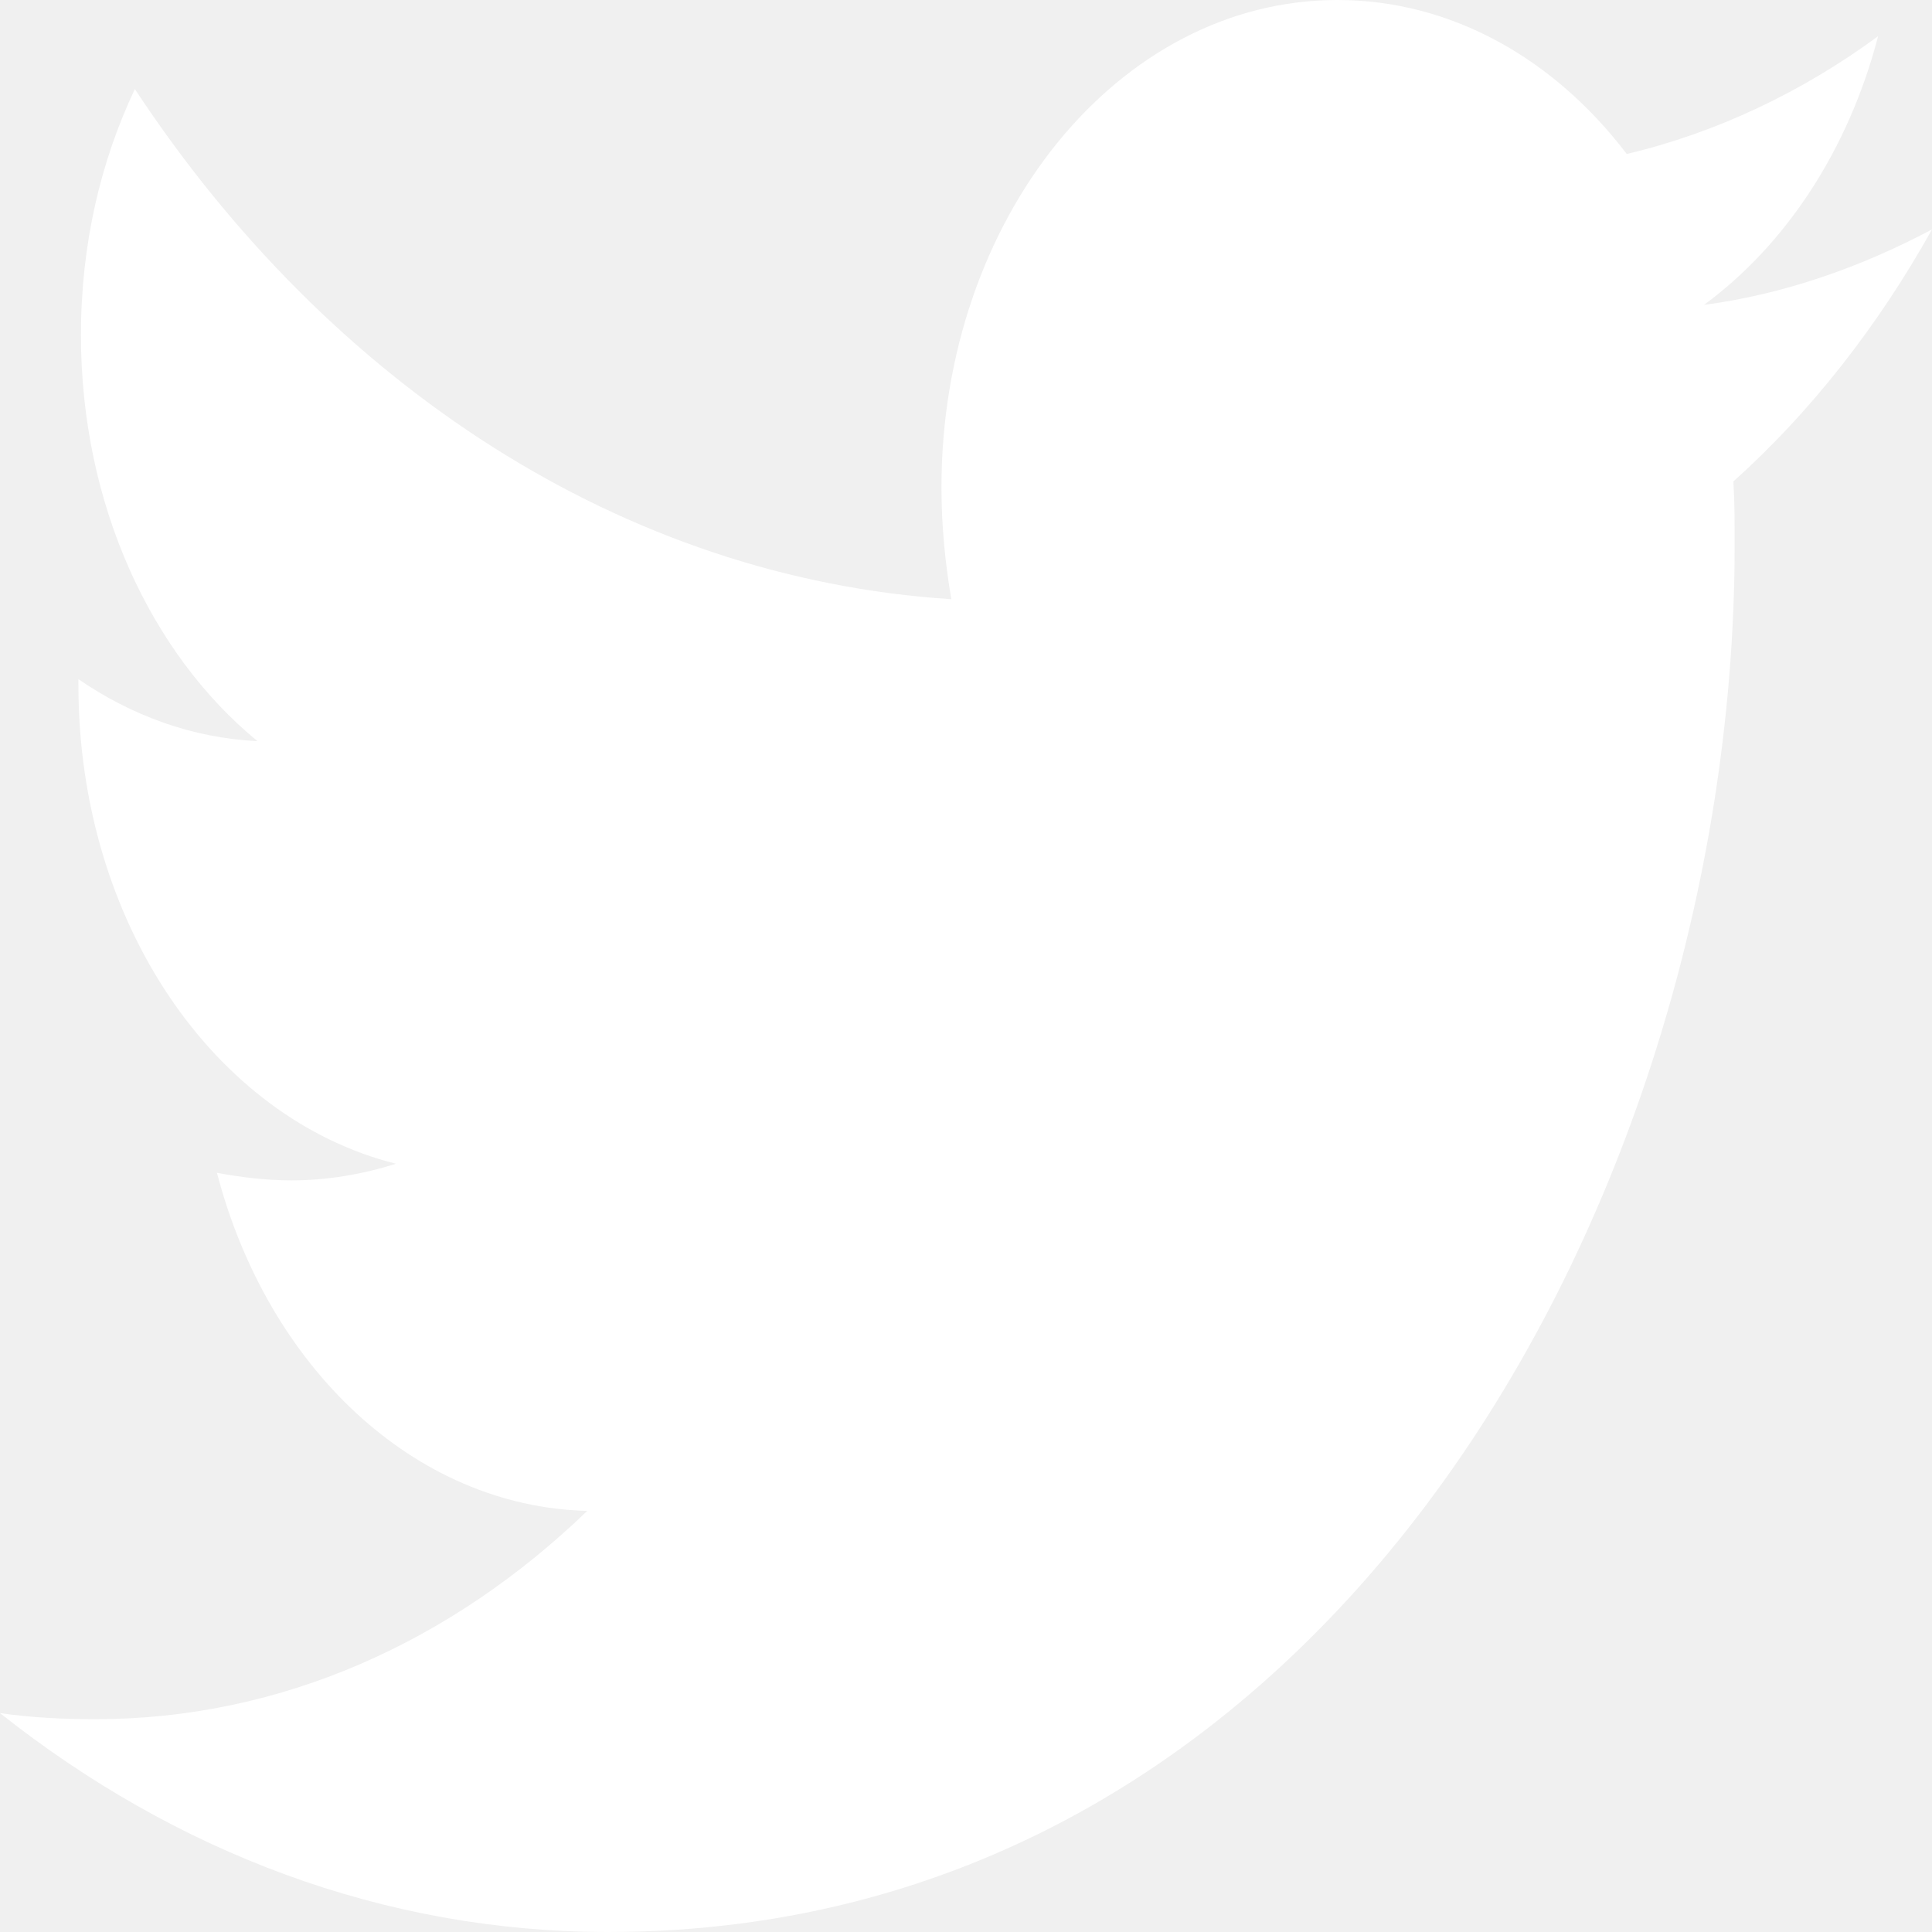
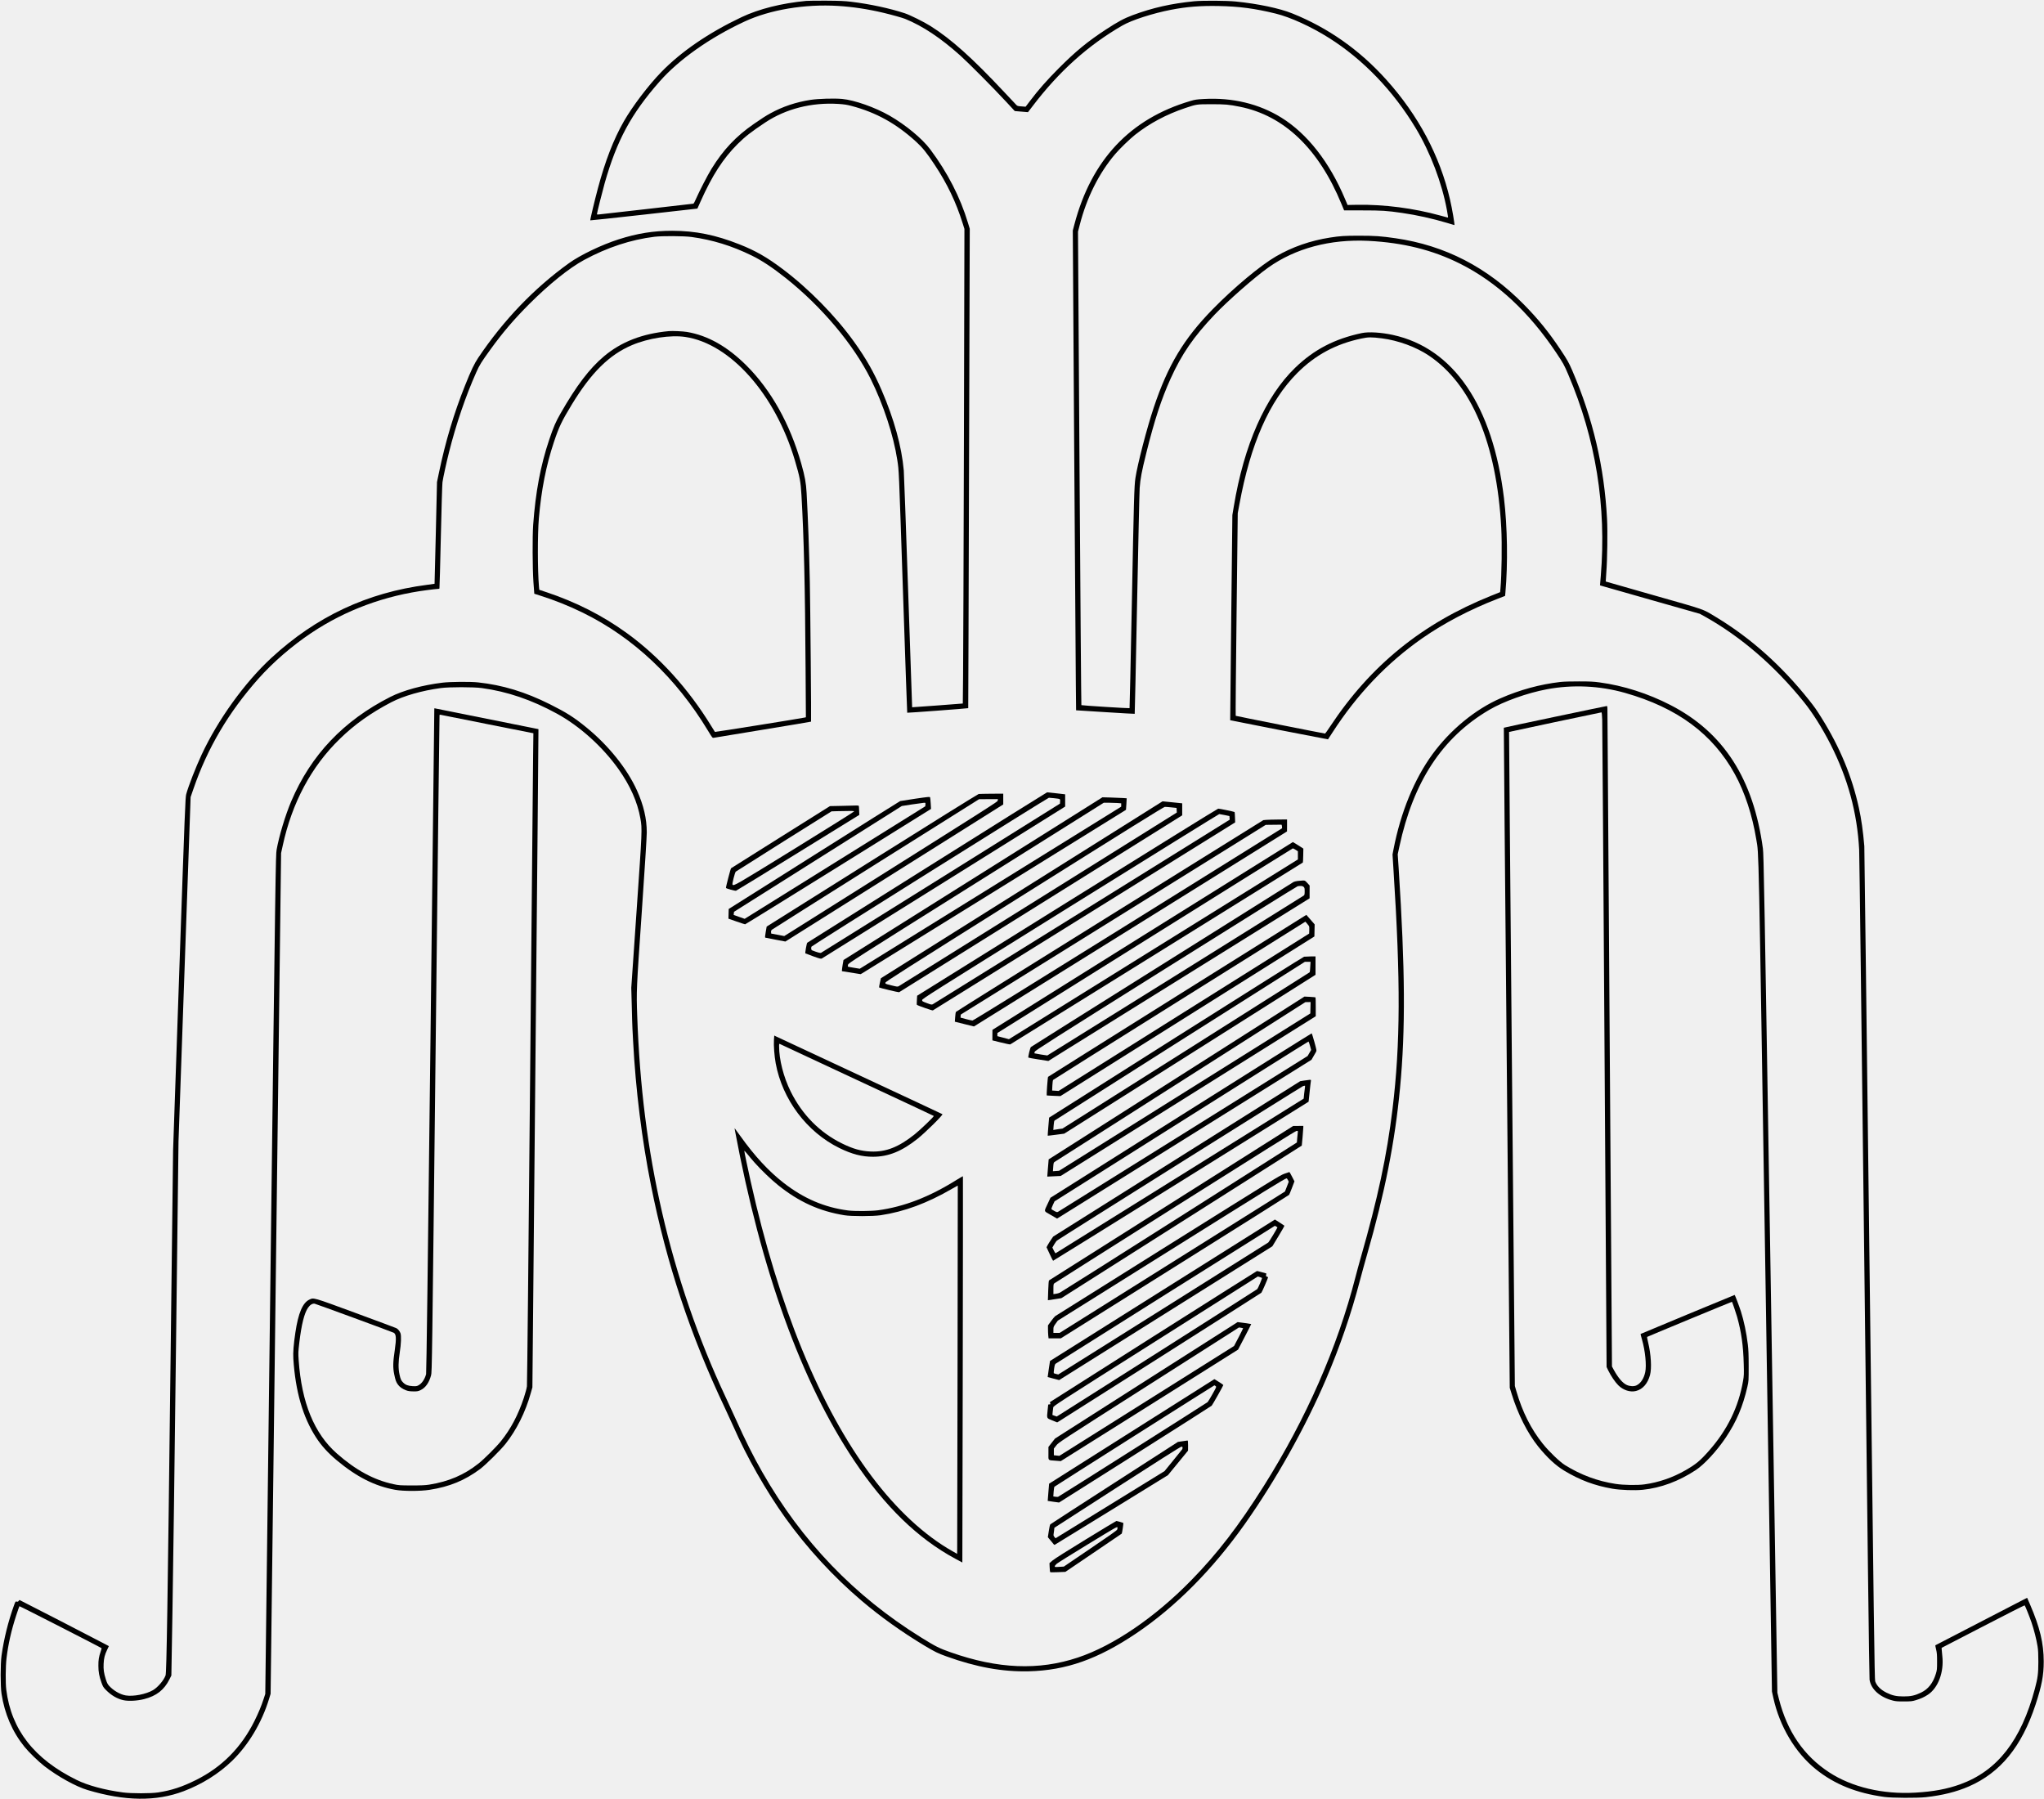
- <svg xmlns="http://www.w3.org/2000/svg" width="20" height="20" viewBox="0 0 20 20" fill="none">
-   <path d="M17.944 4.984C17.957 5.203 17.957 5.422 17.957 5.641C17.957 12.312 13.833 20 6.294 20C3.972 20 1.815 19.172 0 17.734C0.33 17.781 0.647 17.797 0.99 17.797C2.906 17.797 4.67 17 6.079 15.641C4.277 15.594 2.767 14.141 2.246 12.141C2.5 12.188 2.754 12.219 3.02 12.219C3.388 12.219 3.756 12.156 4.099 12.047C2.221 11.578 0.812 9.547 0.812 7.094V7.031C1.358 7.406 1.992 7.641 2.665 7.672C1.561 6.766 0.838 5.219 0.838 3.469C0.838 2.531 1.041 1.672 1.396 0.922C3.414 3.984 6.447 5.984 9.848 6.203C9.784 5.828 9.746 5.438 9.746 5.047C9.746 2.266 11.574 0 13.845 0C15.025 0 16.091 0.609 16.84 1.594C17.767 1.375 18.655 0.953 19.442 0.375C19.137 1.547 18.49 2.531 17.64 3.156C18.465 3.047 19.264 2.766 20 2.375C19.442 3.375 18.744 4.266 17.944 4.984Z" fill="white" />
+ <svg xmlns="http://www.w3.org/2000/svg" version="1.0" width="4523pt" height="3980pt" viewBox="0 0 4523 3980" preserveAspectRatio="xMidYMid meet">
+   <g transform="translate(0,3980) scale(0.1,-0.1)" fill="#000000" stroke="none">
+     <path d="M17840 39780 c-543 -51 -1045 -177 -1432 -360 -729 -346 -1336 -761 -1780 -1219 -282 -291 -632 -752 -823 -1085 -228 -399 -411 -871 -574 -1481 -74 -276 -176 -704 -169 -710 3 -3 538 54 1188 127 l1182 133 69 155 c257 576 501 954 818 1270 168 168 305 274 616 481 456 302 1022 446 1613 410 133 -9 189 -17 295 -45 545 -144 987 -389 1426 -789 147 -134 235 -243 416 -517 275 -415 470 -822 617 -1290 l39 -125 -11 -4645 c-7 -2555 -15 -4917 -19 -5250 l-6 -605 -559 -43 c-307 -23 -560 -41 -562 -40 -1 2 -41 1155 -88 2563 -48 1408 -91 2612 -97 2675 -47 534 -214 1136 -491 1779 -171 395 -344 700 -607 1066 -411 574 -1007 1181 -1586 1615 -344 259 -598 404 -950 543 -532 211 -976 300 -1490 301 -416 0 -773 -57 -1188 -190 -377 -121 -844 -345 -1096 -526 -771 -554 -1448 -1260 -2009 -2094 -87 -130 -157 -276 -292 -614 -245 -611 -434 -1244 -576 -1925 l-44 -210 -26 -1125 c-15 -619 -27 -1126 -28 -1126 0 -1 -77 -12 -171 -24 -1316 -170 -2446 -700 -3437 -1613 -592 -546 -1184 -1366 -1547 -2145 -129 -277 -288 -683 -340 -872 -20 -71 -28 -282 -156 -3980 l-135 -3905 -55 -4575 c-66 -5526 -89 -6976 -111 -7037 -40 -110 -171 -264 -278 -327 -154 -90 -436 -145 -603 -117 -124 21 -270 105 -369 213 -32 35 -47 64 -72 143 -44 139 -55 219 -49 344 6 126 24 197 77 308 l39 83 -82 44 c-181 97 -1886 976 -1894 976 -4 0 -14 -9 -21 -21 -10 -16 -19 -19 -41 -14 -28 6 -29 4 -59 -77 -129 -356 -226 -746 -278 -1118 -26 -183 -26 -677 0 -845 68 -444 239 -840 507 -1172 95 -118 310 -327 439 -427 302 -233 699 -453 958 -530 829 -248 1518 -256 2128 -25 404 153 777 387 1068 669 364 353 659 846 819 1370 l35 115 116 9300 116 9300 36 165 c206 951 632 1749 1261 2360 328 321 688 576 1139 812 274 142 676 258 1099 315 190 25 716 25 905 0 566 -77 1104 -260 1665 -567 501 -274 1009 -731 1359 -1223 260 -365 424 -734 487 -1097 41 -234 40 -244 -86 -2065 l-116 -1680 11 -410 c5 -225 12 -448 15 -495 3 -47 10 -175 15 -285 55 -1052 193 -2168 395 -3180 345 -1733 873 -3322 1638 -4932 57 -120 139 -299 183 -398 295 -675 729 -1438 1154 -2030 477 -666 1065 -1304 1685 -1830 421 -358 899 -698 1395 -996 232 -138 288 -166 485 -237 659 -238 1241 -343 1820 -329 825 20 1528 268 2376 838 871 586 1696 1417 2411 2429 680 964 1333 2128 1787 3188 311 727 559 1447 756 2200 42 158 111 411 155 562 395 1372 617 2495 730 3685 123 1302 114 2625 -30 4862 l-21 312 36 168 c309 1441 950 2418 1988 3027 322 189 840 374 1276 456 572 107 1169 79 1730 -80 1157 -329 1940 -908 2429 -1796 222 -403 387 -907 476 -1449 58 -355 46 191 202 -9660 l144 -9190 31 -140 c138 -630 484 -1212 940 -1579 413 -333 900 -529 1519 -613 170 -23 725 -26 915 -5 369 41 677 118 953 238 697 304 1168 880 1473 1804 139 421 183 653 183 960 -1 405 -85 755 -301 1257 l-66 152 -106 -54 c-141 -71 -1922 -993 -1926 -997 -2 -2 6 -43 18 -93 18 -74 21 -121 21 -270 0 -167 -2 -186 -28 -270 -62 -202 -168 -337 -326 -413 -137 -66 -231 -86 -390 -85 -159 0 -249 21 -375 83 -129 64 -215 150 -251 252 -13 38 -29 1211 -125 9233 -61 5055 -113 9215 -115 9245 -28 331 -66 600 -120 845 -152 694 -421 1343 -822 1985 -124 198 -154 240 -278 397 -609 766 -1301 1383 -2069 1845 -301 181 -195 144 -1370 478 -583 166 -1061 303 -1063 304 -1 2 5 95 13 207 22 278 31 898 16 1174 -61 1158 -311 2222 -773 3295 -74 170 -107 229 -261 460 -258 386 -490 672 -807 994 -810 824 -1745 1307 -2840 1465 -317 46 -454 56 -800 56 -330 0 -421 -6 -648 -41 -436 -68 -834 -207 -1197 -417 -337 -194 -941 -698 -1400 -1168 -642 -657 -991 -1238 -1304 -2174 -151 -451 -358 -1246 -406 -1560 -27 -177 -35 -478 -80 -2804 -25 -1256 -47 -2286 -50 -2289 -7 -7 -1058 59 -1066 67 -4 3 -22 2362 -41 5241 l-34 5235 39 150 c153 600 425 1144 783 1565 100 118 320 331 439 426 322 255 694 453 1114 594 251 84 253 84 571 84 308 1 390 -6 633 -55 981 -195 1748 -929 2252 -2154 l58 -140 411 0 c428 0 531 -7 871 -56 316 -45 681 -126 990 -219 90 -28 166 -50 168 -50 12 0 -50 366 -98 570 -222 960 -700 1859 -1407 2645 -591 659 -1291 1151 -2085 1469 -281 113 -757 213 -1243 262 -205 21 -734 24 -925 6 -506 -50 -919 -143 -1363 -308 -190 -71 -331 -147 -592 -318 -413 -271 -666 -480 -1045 -860 -255 -256 -446 -472 -628 -713 l-102 -134 -90 7 c-80 5 -93 9 -116 33 -14 14 -136 143 -269 286 -706 753 -1170 1169 -1628 1458 -145 92 -456 246 -572 284 -335 110 -774 204 -1185 254 -147 17 -247 22 -540 24 -198 2 -403 -1 -455 -5z m703 -111 c326 -20 671 -72 1017 -155 168 -40 415 -109 468 -131 391 -159 786 -422 1225 -815 182 -164 723 -708 1012 -1020 l190 -205 80 -7 c44 -3 110 -9 146 -12 l66 -6 106 138 c579 762 1226 1343 1982 1779 210 121 672 270 1080 349 347 67 650 91 1054 83 452 -9 801 -55 1261 -168 325 -80 786 -290 1181 -540 752 -474 1420 -1169 1917 -1995 325 -541 580 -1212 691 -1819 28 -156 29 -161 11 -157 -8 2 -80 22 -159 43 -589 163 -1242 247 -1834 238 l-218 -4 -55 130 c-344 818 -834 1445 -1409 1802 -494 307 -1082 448 -1715 413 -165 -9 -198 -14 -304 -46 -1331 -394 -2185 -1303 -2561 -2727 l-36 -137 30 -4708 c17 -2589 33 -4977 37 -5307 l6 -600 647 -41 c355 -23 648 -39 650 -37 3 2 26 1091 52 2421 26 1329 52 2488 58 2575 15 208 44 362 146 772 178 719 335 1199 537 1645 248 548 510 929 974 1417 296 311 872 817 1184 1040 602 430 1376 636 2221 594 772 -40 1420 -201 2027 -505 813 -407 1525 -1067 2129 -1971 155 -232 174 -266 265 -480 608 -1421 849 -2918 720 -4463 l-17 -202 30 -10 c16 -5 514 -147 1105 -315 l1074 -305 111 -61 c800 -448 1548 -1092 2191 -1890 196 -243 407 -578 589 -934 384 -754 592 -1517 635 -2335 6 -107 57 -4267 115 -9245 65 -5644 108 -9076 115 -9118 32 -213 230 -389 520 -463 60 -15 109 -19 245 -18 153 1 178 3 256 27 116 35 187 68 271 123 227 151 357 499 318 852 -7 64 -14 132 -14 150 l-1 34 915 473 c503 261 918 471 922 467 13 -14 108 -250 152 -379 56 -164 109 -375 133 -525 14 -86 18 -169 18 -348 -1 -258 -13 -352 -76 -590 -305 -1146 -830 -1819 -1652 -2117 -291 -105 -597 -162 -999 -185 -716 -41 -1402 122 -1904 451 -560 366 -927 903 -1110 1623 l-34 137 -150 9268 c-139 8531 -152 9279 -170 9408 -209 1544 -870 2571 -2045 3176 -497 256 -1040 430 -1570 501 -133 18 -210 22 -455 22 -183 1 -339 -4 -410 -12 -455 -53 -893 -172 -1330 -363 -559 -245 -1108 -697 -1503 -1237 -402 -551 -703 -1286 -861 -2102 l-22 -115 22 -350 c158 -2456 152 -3839 -21 -5273 -128 -1055 -325 -1975 -708 -3312 -31 -107 -82 -294 -113 -415 -402 -1562 -1090 -3131 -2026 -4618 -555 -882 -1030 -1500 -1608 -2090 -802 -821 -1722 -1448 -2510 -1710 -865 -289 -1769 -252 -2810 115 -261 92 -329 126 -660 331 -1476 916 -2639 2127 -3512 3657 -200 350 -379 708 -586 1170 -61 135 -164 360 -230 500 -598 1273 -1078 2667 -1401 4075 -321 1400 -496 2786 -551 4360 -19 542 -18 557 101 2283 67 977 111 1668 111 1762 0 309 -70 605 -219 936 -219 481 -626 989 -1116 1389 -272 223 -447 333 -807 513 -545 273 -1048 426 -1590 484 -174 19 -614 15 -790 -6 -438 -53 -870 -171 -1155 -316 -1034 -525 -1755 -1285 -2190 -2307 -130 -306 -270 -769 -324 -1073 -20 -112 -24 -357 -136 -9397 l-115 -9281 -34 -104 c-56 -172 -116 -314 -207 -498 -292 -585 -719 -1016 -1288 -1300 -304 -152 -543 -231 -841 -277 -163 -25 -590 -25 -780 0 -408 55 -774 153 -1025 277 -939 462 -1445 1111 -1556 1995 -19 148 -16 520 5 695 37 310 106 616 213 945 36 110 69 204 73 208 5 6 1790 -906 1818 -929 2 -1 -7 -35 -21 -76 -40 -116 -51 -185 -50 -313 0 -137 18 -232 69 -374 30 -84 41 -103 96 -159 119 -121 249 -197 387 -228 113 -25 310 -15 461 24 273 70 444 204 561 440 l41 82 24 1403 c14 771 49 3429 79 5907 l55 4505 134 3810 134 3810 62 180 c309 901 779 1697 1439 2440 322 362 739 723 1171 1012 757 506 1632 829 2568 948 106 14 208 25 227 25 18 0 36 4 39 9 3 4 17 519 31 1142 14 624 30 1168 36 1209 14 100 88 439 145 664 152 609 369 1245 603 1769 71 161 114 229 315 507 270 373 519 664 855 1001 443 443 889 801 1217 978 512 277 1034 449 1559 513 170 20 646 18 815 -5 464 -63 892 -194 1335 -411 222 -108 464 -269 755 -500 792 -630 1497 -1468 1877 -2231 279 -560 507 -1254 588 -1790 39 -262 31 -75 131 -3059 46 -1391 87 -2532 89 -2535 6 -5 1345 95 1350 101 1 2 10 2389 18 5305 l16 5302 -40 131 c-171 567 -450 1111 -835 1626 -178 238 -541 539 -899 745 -321 184 -777 345 -1050 370 -170 16 -525 6 -695 -20 -323 -49 -624 -150 -892 -298 -102 -56 -180 -106 -368 -236 -395 -273 -675 -570 -936 -993 -87 -141 -269 -494 -345 -668 -23 -54 -48 -100 -53 -102 -6 -2 -472 -55 -1036 -119 -564 -63 -1042 -117 -1062 -120 -30 -4 -38 -2 -38 11 0 25 117 490 171 683 268 945 586 1533 1215 2248 426 485 1113 970 1879 1326 563 262 1335 391 2068 346z" />
+     <path d="M14800 32474 c-587 -55 -1054 -236 -1435 -557 -319 -268 -612 -653 -960 -1262 -108 -188 -156 -299 -251 -580 -193 -573 -303 -1159 -356 -1890 -18 -257 -15 -957 6 -1265 9 -140 18 -255 19 -256 1 -1 63 -21 137 -44 300 -94 641 -230 935 -375 1124 -552 2063 -1438 2775 -2617 87 -144 96 -156 120 -152 14 3 504 83 1089 179 585 96 1066 176 1068 179 7 7 -16 2559 -27 3091 -16 740 -39 1373 -71 1965 -13 231 -37 364 -119 655 -250 880 -667 1624 -1214 2170 -421 419 -855 664 -1316 741 -88 15 -320 25 -400 18z m365 -129 c996 -149 1989 -1266 2424 -2730 111 -376 128 -465 146 -773 54 -940 80 -2016 91 -3839 l7 -1072 -24 -6 c-93 -21 -1984 -324 -1989 -318 -3 4 -40 62 -80 128 -509 831 -1149 1535 -1868 2057 -538 390 -1131 691 -1798 912 l-141 47 -7 72 c-31 370 -32 1147 -2 1507 54 630 161 1174 332 1686 113 339 174 467 397 834 431 708 829 1101 1331 1314 360 154 855 230 1181 181z" />
+     <path d="M30135 32431 c-602 -127 -1061 -366 -1478 -770 -659 -639 -1130 -1705 -1356 -3071 l-31 -185 -25 -2269 c-14 -1248 -24 -2270 -23 -2271 6 -4 2161 -426 2164 -423 1 2 46 70 99 152 547 848 1207 1540 1989 2086 480 334 1052 634 1661 870 l170 66 7 74 c57 642 44 1455 -32 2090 -247 2041 -1114 3315 -2455 3609 -260 57 -539 74 -690 42z m445 -117 c358 -46 751 -189 1035 -379 950 -636 1503 -1949 1605 -3815 19 -351 10 -1039 -18 -1348 l-7 -73 -195 -78 c-1528 -613 -2670 -1539 -3566 -2893 -57 -87 -108 -158 -112 -158 -23 0 -1973 388 -1978 393 -4 4 4 1014 19 2245 l26 2237 36 193 c245 1339 662 2287 1280 2908 397 399 858 647 1425 765 149 32 219 32 450 3z" />
+     <path d="M20515 20609 c-1452 -913 -2645 -1663 -2652 -1667 -12 -7 -51 -228 -42 -235 2 -2 80 -31 173 -65 145 -52 173 -59 191 -49 12 7 1229 766 2703 1687 l2682 1675 0 136 0 135 -192 22 c-106 13 -200 22 -208 22 -8 -1 -1203 -748 -2655 -1661z m2810 1531 c144 -17 136 -13 133 -70 l-3 -50 -2635 -1646 c-1449 -905 -2643 -1650 -2652 -1655 -16 -9 -92 13 -200 56 -19 8 -25 59 -10 82 16 26 5227 3292 5252 3293 14 0 66 -5 115 -10z" />
+     <path d="M21656 22233 c-16 -3 -1078 -663 -2360 -1469 l-2331 -1464 -21 -121 c-15 -85 -18 -122 -10 -124 6 -3 109 -23 228 -45 l217 -41 2410 1516 2411 1517 0 119 0 119 -257 -1 c-142 -1 -271 -4 -287 -6z m422 -143 c-3 -31 122 49 -4558 -2896 l-166 -104 -144 28 -145 27 -3 33 c-2 24 3 38 20 53 13 11 1049 665 2303 1454 l2280 1433 208 1 208 1 -3 -30z" />
+     <path d="M20255 22129 c-175 -26 -326 -50 -335 -52 -8 -2 -865 -540 -1905 -1196 l-1890 -1192 -3 -107 -3 -107 178 -63 c98 -34 184 -62 191 -62 8 0 936 575 2064 1277 l2050 1276 -7 121 c-4 67 -10 128 -14 136 -5 14 -45 10 -326 -31z m223 -129 l-3 -39 -1999 -1245 -1998 -1245 -122 43 -121 43 3 34 c2 19 5 35 5 36 1 0 837 527 1857 1171 l1855 1169 230 36 c127 19 245 35 263 36 33 1 33 0 30 -39z" />
+     <path d="M21530 20360 l-2865 -1800 -17 -97 c-9 -54 -17 -110 -17 -124 l-1 -26 207 -33 207 -33 36 20 c33 18 5833 3612 5836 3616 1 1 5 59 9 129 l7 126 -84 6 c-45 3 -166 8 -268 11 l-185 5 -2865 -1800z m3188 1674 l92 -7 0 -37 0 -37 -2892 -1793 -2893 -1793 -128 21 c-71 11 -131 23 -135 26 -3 4 -1 22 4 42 9 36 85 84 2834 1810 l2825 1774 101 0 c55 0 142 -3 192 -6z" />
+     <path d="M22609 20114 l-3116 -1957 -23 -100 c-12 -54 -19 -101 -17 -104 11 -10 431 -111 442 -106 5 3 1417 885 3138 1960 l3127 1954 0 133 0 133 -167 17 c-93 10 -190 19 -218 22 l-50 5 -3116 -1957z m3311 1823 l115 -12 3 -51 3 -51 -3058 -1911 c-1682 -1050 -3072 -1918 -3090 -1928 -31 -18 -33 -18 -168 15 -133 33 -136 34 -133 59 3 23 374 259 3078 1958 2282 1434 3083 1932 3105 1932 17 1 82 -5 145 -11z" />
+     <path d="M18615 21970 l-250 -5 -1090 -684 c-599 -376 -1094 -687 -1098 -691 -11 -9 -118 -422 -113 -435 5 -14 201 -69 223 -62 10 2 628 381 1373 841 l1355 837 -4 97 c-1 53 -5 100 -8 105 -2 4 -34 6 -71 5 -37 -1 -179 -5 -317 -8z m285 -122 c0 -7 -591 -377 -1313 -823 -1319 -814 -1346 -830 -1378 -798 -13 13 52 268 72 288 8 7 488 310 1066 674 l1053 660 122 4 c326 8 378 7 378 -5z" />
+     <path d="M23615 19839 l-3320 -2069 -6 -97 c-4 -54 -4 -101 0 -104 16 -17 341 -130 353 -124 7 5 1515 942 3352 2084 l3338 2076 -4 111 c-1 62 -6 115 -9 118 -8 8 -335 76 -362 75 -12 0 -1516 -932 -3342 -2070z m3485 1928 l105 -22 3 -40 3 -40 -3272 -2035 c-1799 -1119 -3284 -2041 -3299 -2049 -25 -12 -36 -10 -131 26 -98 37 -104 40 -104 67 0 27 167 133 3280 2072 1804 1124 3287 2043 3295 2043 8 0 62 -10 120 -22z" />
+     <path d="M28025 21661 l-70 -6 -3395 -2113 c-1867 -1161 -3400 -2120 -3406 -2129 -7 -10 -15 -63 -18 -118 l-7 -100 212 -53 211 -52 3464 2157 3463 2158 1 133 0 132 -192 -2 c-106 -1 -224 -4 -263 -7z m343 -147 l2 -39 -3413 -2127 c-2183 -1360 -3423 -2128 -3438 -2127 -13 0 -78 15 -144 32 l-120 32 2 33 c0 18 3 35 5 36 1 1 1520 946 3375 2099 l3371 2097 169 2 c92 2 173 3 178 2 6 0 11 -18 13 -40z" />
+     <path d="M25282 19093 l-3321 -2078 -1 -116 0 -117 190 -47 c104 -26 196 -45 205 -42 12 5 6461 4013 6475 4024 3 3 6 73 8 156 l3 152 -114 73 c-62 39 -116 72 -118 72 -3 0 -1500 -935 -3327 -2077z m3388 1905 l50 -33 0 -90 0 -90 -3197 -1988 -3197 -1989 -128 34 -128 33 0 35 0 35 3263 2042 c1794 1123 3268 2042 3275 2043 7 0 35 -15 62 -32z" />
+     <path d="M28715 20309 c-38 -5 -78 -15 -90 -22 -11 -8 -1320 -829 -2910 -1827 -1589 -997 -2896 -1818 -2903 -1825 -17 -15 -67 -225 -56 -234 5 -4 106 -23 225 -41 l217 -34 384 240 c212 131 1512 941 2891 1799 l2506 1560 0 142 1 141 -51 56 c-49 53 -53 56 -98 55 -25 -1 -77 -6 -116 -10z m132 -131 c20 -19 23 -31 23 -98 0 -61 -4 -80 -17 -92 -10 -8 -1291 -808 -2848 -1778 l-2830 -1762 -140 21 c-76 12 -141 24 -144 26 -2 3 0 18 5 35 8 26 348 243 2900 1844 1610 1011 2903 1816 2920 1819 74 11 108 7 131 -15z" />
+     <path d="M26053 17772 c-1569 -983 -2856 -1792 -2861 -1797 -9 -9 -37 -403 -30 -411 2 -1 71 -6 153 -9 l150 -6 2810 1766 2810 1766 3 134 3 133 -92 106 c-50 58 -91 106 -92 105 -1 0 -1285 -805 -2854 -1787z m2910 1543 c9 -13 12 -46 9 -95 l-3 -75 -2772 -1741 -2772 -1741 -72 5 -71 4 5 112 c3 62 10 116 17 123 6 7 1264 798 2796 1757 l2785 1744 33 -36 c18 -21 38 -46 45 -57z" />
+     <path d="M28857 18633 c-16 -3 -1291 -804 -2835 -1782 l-2807 -1778 -17 -199 c-9 -109 -16 -200 -14 -201 1 -2 84 8 184 21 l181 24 2781 1757 2780 1758 0 203 0 204 -112 -1 c-62 -1 -126 -4 -141 -6z m136 -225 c-3 -62 -8 -116 -12 -119 -3 -3 -1236 -783 -2739 -1733 l-2732 -1726 -78 -10 c-42 -6 -88 -13 -100 -16 l-24 -5 7 98 c4 54 12 103 19 110 6 6 1255 799 2775 1762 l2765 1751 63 0 63 0 -7 -112z" />
+     <path d="M26035 15950 l-2830 -1801 -3 -37 c-2 -20 -9 -106 -16 -191 l-12 -153 148 7 149 7 2822 1767 2822 1767 0 206 c0 114 -2 209 -5 211 -3 3 -59 8 -125 12 l-120 6 -2830 -1801z m2963 1554 l-3 -126 -2780 -1741 -2779 -1740 -68 -5 -69 -5 7 94 c5 78 10 97 26 109 12 8 1266 808 2787 1776 l2766 1762 58 1 58 1 -3 -126z" />
+     <path d="M26130 15120 l-2885 -1820 -57 -122 c-91 -197 -99 -164 63 -258 l140 -81 52 32 c29 17 1295 808 2815 1757 l2763 1725 41 71 c22 39 48 85 58 101 17 30 16 33 -34 219 -29 104 -56 191 -61 193 -6 1 -1308 -816 -2895 -1817z m2858 1542 l25 -92 -39 -67 -39 -67 -2750 -1718 c-1512 -944 -2760 -1722 -2773 -1729 -20 -11 -30 -9 -78 17 -30 16 -59 34 -65 40 -6 8 3 39 28 92 l38 82 2805 1769 c1543 974 2809 1769 2814 1767 5 -1 21 -43 34 -94z" />
+     <path d="M17126 16792 c-8 -125 9 -352 39 -518 148 -801 688 -1520 1409 -1874 278 -136 501 -194 746 -193 340 1 637 121 985 399 174 139 567 527 549 543 -5 4 -828 390 -1829 856 -1001 466 -1836 856 -1856 866 l-36 18 -7 -97z m1839 -887 c930 -433 1694 -791 1698 -795 11 -10 -292 -302 -421 -405 -354 -284 -638 -396 -972 -382 -218 9 -393 58 -635 177 -495 242 -886 639 -1141 1155 -156 317 -254 701 -254 996 0 54 2 59 18 51 9 -5 778 -364 1707 -797z" />
+     <path d="M28858 15893 l-87 -14 -2733 -1719 -2733 -1719 -46 -67 c-25 -37 -59 -90 -74 -118 l-27 -51 69 -149 c37 -81 72 -149 76 -150 5 0 1279 791 2831 1759 l2823 1760 22 210 c12 115 24 225 28 243 5 31 4 32 -28 31 -19 -1 -73 -8 -121 -16z m19 -145 c-3 -18 -11 -83 -18 -144 l-11 -111 -2741 -1709 c-1507 -940 -2744 -1710 -2749 -1712 -4 -2 -22 26 -39 61 l-32 65 40 69 c23 37 49 75 59 84 47 39 5422 3413 5449 3420 16 4 34 7 39 8 4 1 6 -14 3 -31z" />
+     <path d="M25920 13184 c-1482 -938 -2700 -1708 -2706 -1712 -8 -5 -14 -79 -19 -223 l-7 -216 149 22 148 23 2660 1688 c1463 928 2661 1688 2661 1688 3 2 34 373 34 404 l0 32 -112 -1 -113 -1 -2695 -1704z m2797 1554 c-4 -24 -9 -82 -13 -129 l-6 -86 -2605 -1654 c-1433 -910 -2622 -1661 -2642 -1670 -20 -10 -60 -20 -88 -24 l-53 -7 0 111 c0 94 3 114 18 126 9 8 1214 771 2676 1695 1968 1243 2667 1680 2689 1680 29 0 29 -1 24 -42z" />
+     <path d="M16263 14788 c580 -3101 1464 -5548 2636 -7301 679 -1016 1413 -1728 2236 -2171 l160 -86 9 4271 c4 2348 6 4272 4 4275 -3 2 -65 -34 -139 -80 -605 -379 -1165 -595 -1739 -673 -155 -20 -520 -23 -665 -4 -520 67 -981 265 -1423 609 -334 260 -642 593 -961 1040 -68 94 -124 172 -126 172 -1 0 2 -24 8 -52z m437 -713 c142 -160 365 -374 520 -498 460 -369 914 -575 1465 -664 157 -26 628 -25 800 0 528 79 1034 267 1588 589 66 38 120 68 121 66 2 -3 -11 -7765 -13 -8030 l-1 -117 -107 61 c-618 350 -1229 917 -1783 1653 -1144 1522 -2064 3763 -2681 6535 -63 283 -139 646 -139 666 0 8 30 -23 67 -68 36 -46 110 -133 163 -193z" />
+     <path d="M28420 13831 c-98 -35 -259 -134 -2575 -1585 -1358 -851 -2481 -1555 -2495 -1565 -14 -10 -55 -60 -92 -111 l-68 -93 0 -82 c0 -45 3 -110 6 -144 l7 -61 136 0 136 0 2520 1581 c1386 869 2525 1586 2531 1594 5 7 34 77 64 156 l54 142 -53 103 c-29 57 -56 104 -59 103 -4 0 -54 -17 -112 -38z m79 -138 l19 -38 -42 -109 -42 -108 -2493 -1564 -2493 -1564 -69 0 -69 0 0 68 c0 65 2 70 49 136 l49 68 2484 1556 c2164 1356 2542 1589 2580 1592 4 0 16 -17 27 -37z" />
+     <path d="M25723 11254 l-2488 -1565 -27 -177 c-14 -97 -26 -178 -25 -179 1 -1 59 -16 128 -34 l126 -33 394 247 c217 136 1278 802 2359 1480 l1965 1233 136 225 c75 123 134 227 130 231 -3 4 -52 36 -108 72 l-102 64 -2488 -1564z m2517 1409 c14 -9 26 -17 28 -18 5 -4 -186 -321 -202 -334 -8 -7 -1058 -667 -2332 -1467 l-2316 -1454 -47 11 c-25 7 -49 14 -53 18 -3 3 0 49 8 101 11 76 18 98 36 110 39 28 4843 3049 4848 3049 3 1 17 -7 30 -16z" />
+     <path d="M25525 10234 c-1254 -795 -2284 -1449 -2288 -1453 -5 -5 -4 -18 2 -29 10 -18 8 -21 -17 -24 l-27 -3 -13 -125 c-19 -190 -26 -174 102 -226 l110 -44 30 18 c121 73 4475 2838 4488 2851 14 14 148 322 148 341 0 4 -11 11 -24 14 -21 5 -24 10 -19 39 l5 32 -100 28 c-54 15 -103 27 -108 26 -5 0 -1035 -651 -2289 -1445z m2401 1293 c7 -7 -88 -231 -105 -248 -12 -13 -4138 -2634 -4392 -2791 l-46 -28 -48 17 -47 18 6 65 c4 36 9 81 12 100 5 34 39 57 2267 1466 l2261 1432 44 -13 c24 -8 46 -16 48 -18z" />
+     <path d="M25365 9261 l-2020 -1289 -72 -92 -73 -93 0 -143 c0 -167 -19 -148 159 -162 l114 -9 1962 1233 1961 1234 147 281 c81 155 146 283 144 285 -3 3 -297 45 -301 43 0 0 -910 -580 -2021 -1288z m2143 1153 c2 -1 -42 -90 -98 -198 l-102 -195 -1933 -1215 -1933 -1216 -61 6 -61 7 0 74 0 74 53 68 c52 67 53 68 2047 1339 l1995 1272 45 -6 c25 -4 47 -8 48 -10z" />
+     <path d="M25044 8131 l-1829 -1157 -16 -189 c-9 -105 -15 -191 -15 -192 1 -1 58 -10 126 -19 l125 -17 1680 1062 c924 585 1687 1070 1697 1080 18 18 258 444 258 457 -1 5 -45 37 -99 70 l-99 61 -1828 -1156z m1855 1002 c21 -18 20 -18 -69 -177 -49 -88 -97 -168 -107 -177 -18 -17 -3286 -2087 -3310 -2096 -7 -3 -34 -2 -59 2 l-46 7 7 101 c4 56 12 107 18 114 13 13 3528 2241 3538 2242 4 1 16 -7 28 -16z" />
+     <path d="M26165 7913 l-100 -15 -1405 -905 c-773 -498 -1411 -911 -1418 -918 -8 -7 -23 -73 -34 -149 l-21 -136 59 -71 c33 -39 64 -77 71 -86 6 -8 16 -13 21 -12 6 2 572 350 1259 773 l1248 769 222 271 222 271 1 113 c0 84 -3 112 -12 111 -7 -1 -58 -8 -113 -16z m-7 -181 c-7 -10 -98 -122 -201 -249 l-188 -231 -1206 -743 -1206 -743 -24 29 c-18 20 -23 36 -20 54 3 14 9 54 12 88 l7 62 1386 893 c818 527 1398 895 1416 898 26 4 31 2 34 -17 2 -13 -3 -31 -10 -41z" />
+     <path d="M24029 5742 c-404 -247 -694 -430 -736 -466 l-70 -60 4 -90 c3 -50 6 -97 9 -104 3 -10 38 -12 171 -6 l168 7 620 420 c341 231 623 422 627 426 8 7 41 231 35 237 -5 5 -144 44 -154 43 -5 0 -308 -183 -674 -407z m692 216 c-7 -18 -175 -137 -595 -421 l-585 -397 -100 -6 c-95 -7 -101 -6 -101 12 1 10 20 36 45 57 24 20 335 215 692 432 594 363 648 394 651 372 2 -13 -1 -35 -7 -49z" />
+     <path d="M34408 23941 c-620 -130 -1129 -239 -1131 -242 -2 -2 26 -3289 64 -7304 l67 -7300 42 -135 c138 -448 350 -868 587 -1163 197 -245 388 -422 578 -536 345 -208 669 -329 1064 -398 179 -31 495 -42 672 -24 401 41 799 189 1174 436 189 124 467 426 664 720 237 354 377 684 478 1126 28 123 28 127 28 454 0 255 -5 363 -18 475 -33 268 -87 525 -154 735 -36 113 -132 365 -138 365 -7 0 -2078 -859 -2082 -864 -2 -2 12 -57 31 -122 72 -249 104 -573 72 -722 -30 -142 -100 -248 -193 -293 -55 -26 -144 -23 -216 9 -89 40 -189 156 -286 333 l-41 76 -50 7164 c-27 3940 -50 7228 -50 7307 0 129 -2 142 -17 141 -10 0 -525 -108 -1145 -238z m1046 -63 c3 -90 26 -3349 51 -7243 l46 -7080 39 -81 c57 -116 150 -253 220 -323 110 -109 264 -159 392 -126 148 37 259 164 310 353 40 150 22 459 -41 717 -16 66 -27 123 -23 126 10 9 1874 780 1877 777 9 -10 88 -242 114 -333 94 -335 137 -640 147 -1050 6 -217 5 -252 -15 -365 -100 -579 -346 -1085 -754 -1547 -201 -227 -286 -297 -522 -433 -278 -160 -594 -269 -905 -311 -155 -22 -468 -17 -639 10 -401 61 -768 198 -1119 415 -117 73 -353 299 -491 471 -262 327 -452 704 -585 1160 l-35 120 -66 7234 c-36 3979 -64 7235 -62 7237 4 4 2019 431 2043 433 8 1 14 -49 18 -161z" />
+     <path d="M9610 24083 c0 -27 -38 -3333 -85 -7347 -57 -4916 -89 -7312 -96 -7339 -31 -115 -97 -210 -173 -249 -33 -17 -53 -20 -125 -16 -99 5 -158 27 -209 79 -46 45 -58 72 -82 180 -28 131 -27 278 6 487 30 189 36 366 16 425 -17 46 -55 93 -92 112 -16 8 -420 159 -899 335 -958 353 -926 343 -1026 296 -147 -68 -246 -301 -309 -729 -40 -268 -53 -438 -45 -577 45 -720 211 -1296 504 -1745 117 -181 264 -342 455 -502 442 -370 846 -574 1297 -655 181 -32 550 -32 758 0 442 68 783 209 1120 461 125 94 456 422 563 558 245 310 440 703 556 1118 l37 130 68 7280 c38 4004 68 7281 66 7283 -2 2 -2293 462 -2302 462 -2 0 -3 -21 -3 -47z m1174 -304 l1019 -202 -6 -476 c-3 -262 -33 -3495 -67 -7186 -33 -3690 -65 -6744 -70 -6785 -5 -44 -34 -152 -68 -256 -127 -381 -288 -686 -506 -958 -103 -128 -372 -397 -496 -495 -316 -252 -662 -400 -1090 -468 -91 -14 -172 -18 -390 -18 -260 1 -282 2 -402 28 -433 92 -835 310 -1254 679 -500 440 -780 1123 -845 2063 -11 162 -10 181 15 395 47 395 110 649 193 768 43 63 100 97 146 88 35 -7 1708 -621 1748 -642 57 -29 62 -128 24 -389 -40 -263 -42 -384 -12 -530 28 -135 41 -172 85 -232 38 -51 98 -93 177 -123 47 -18 82 -23 160 -24 90 -1 106 2 160 27 109 51 190 164 234 329 20 71 22 260 102 7333 44 3993 83 7266 85 7273 2 8 12 11 21 8 10 -3 477 -96 1037 -207z" />
+   </g>
</svg>
